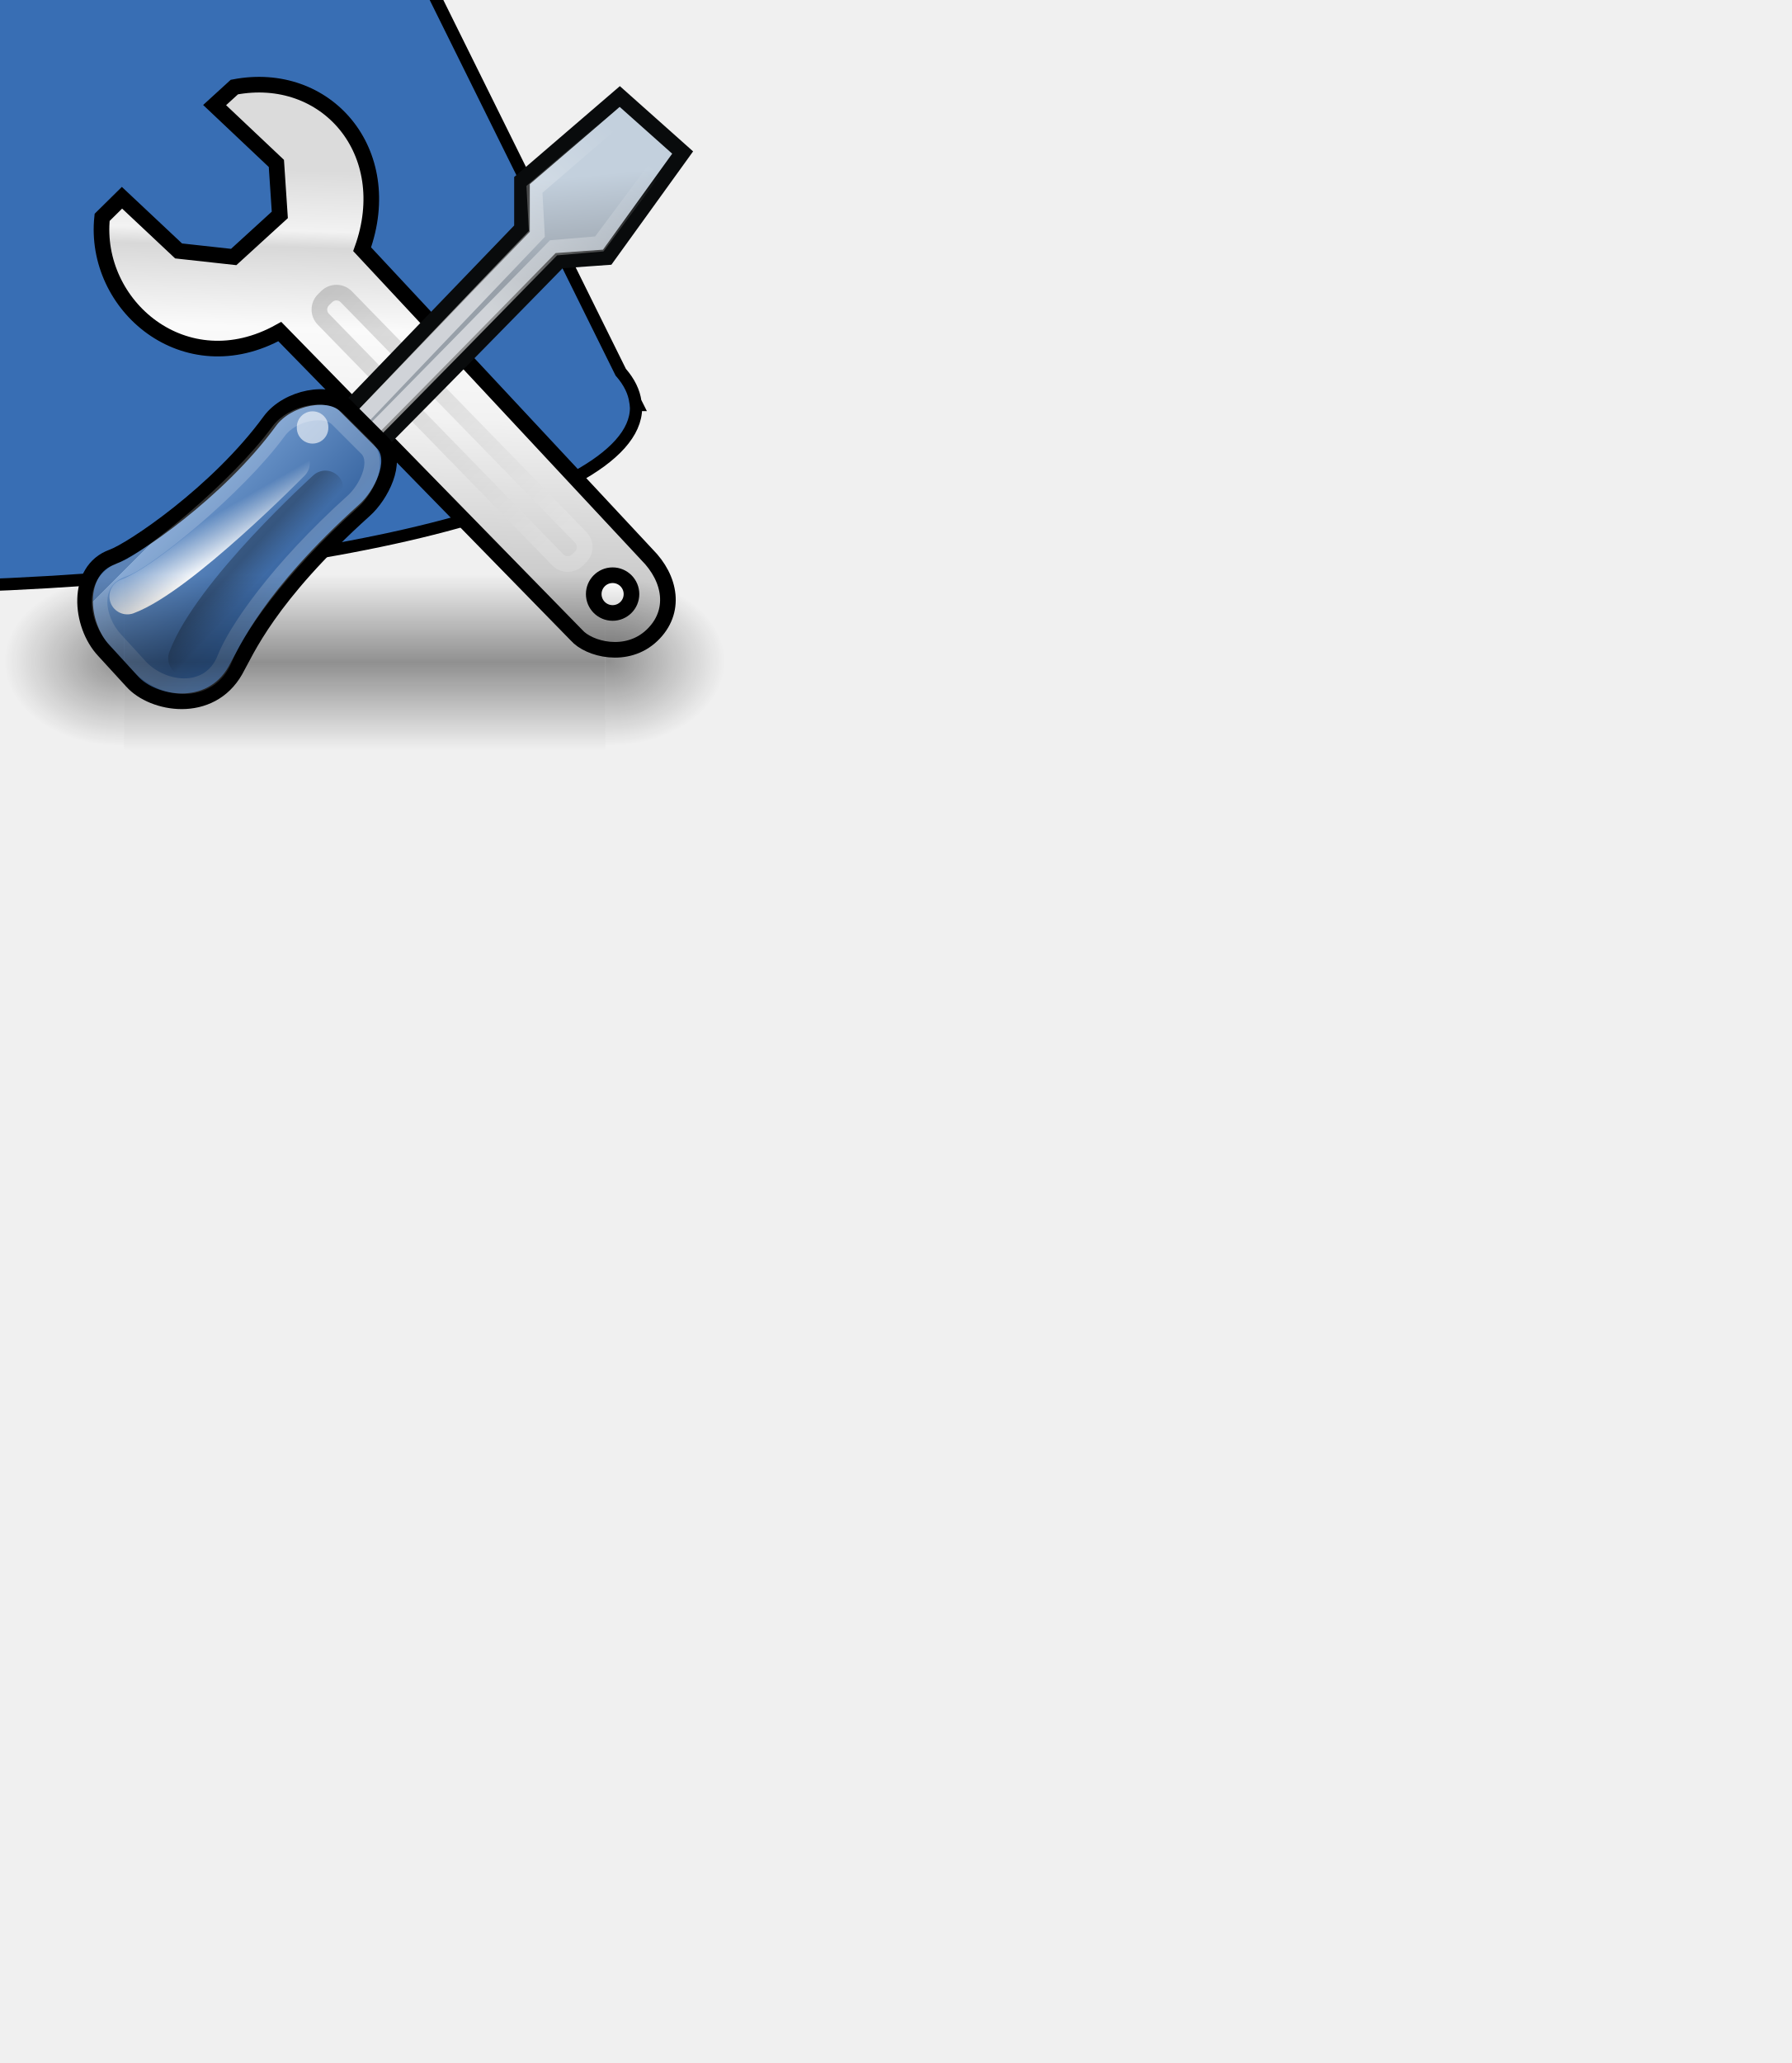
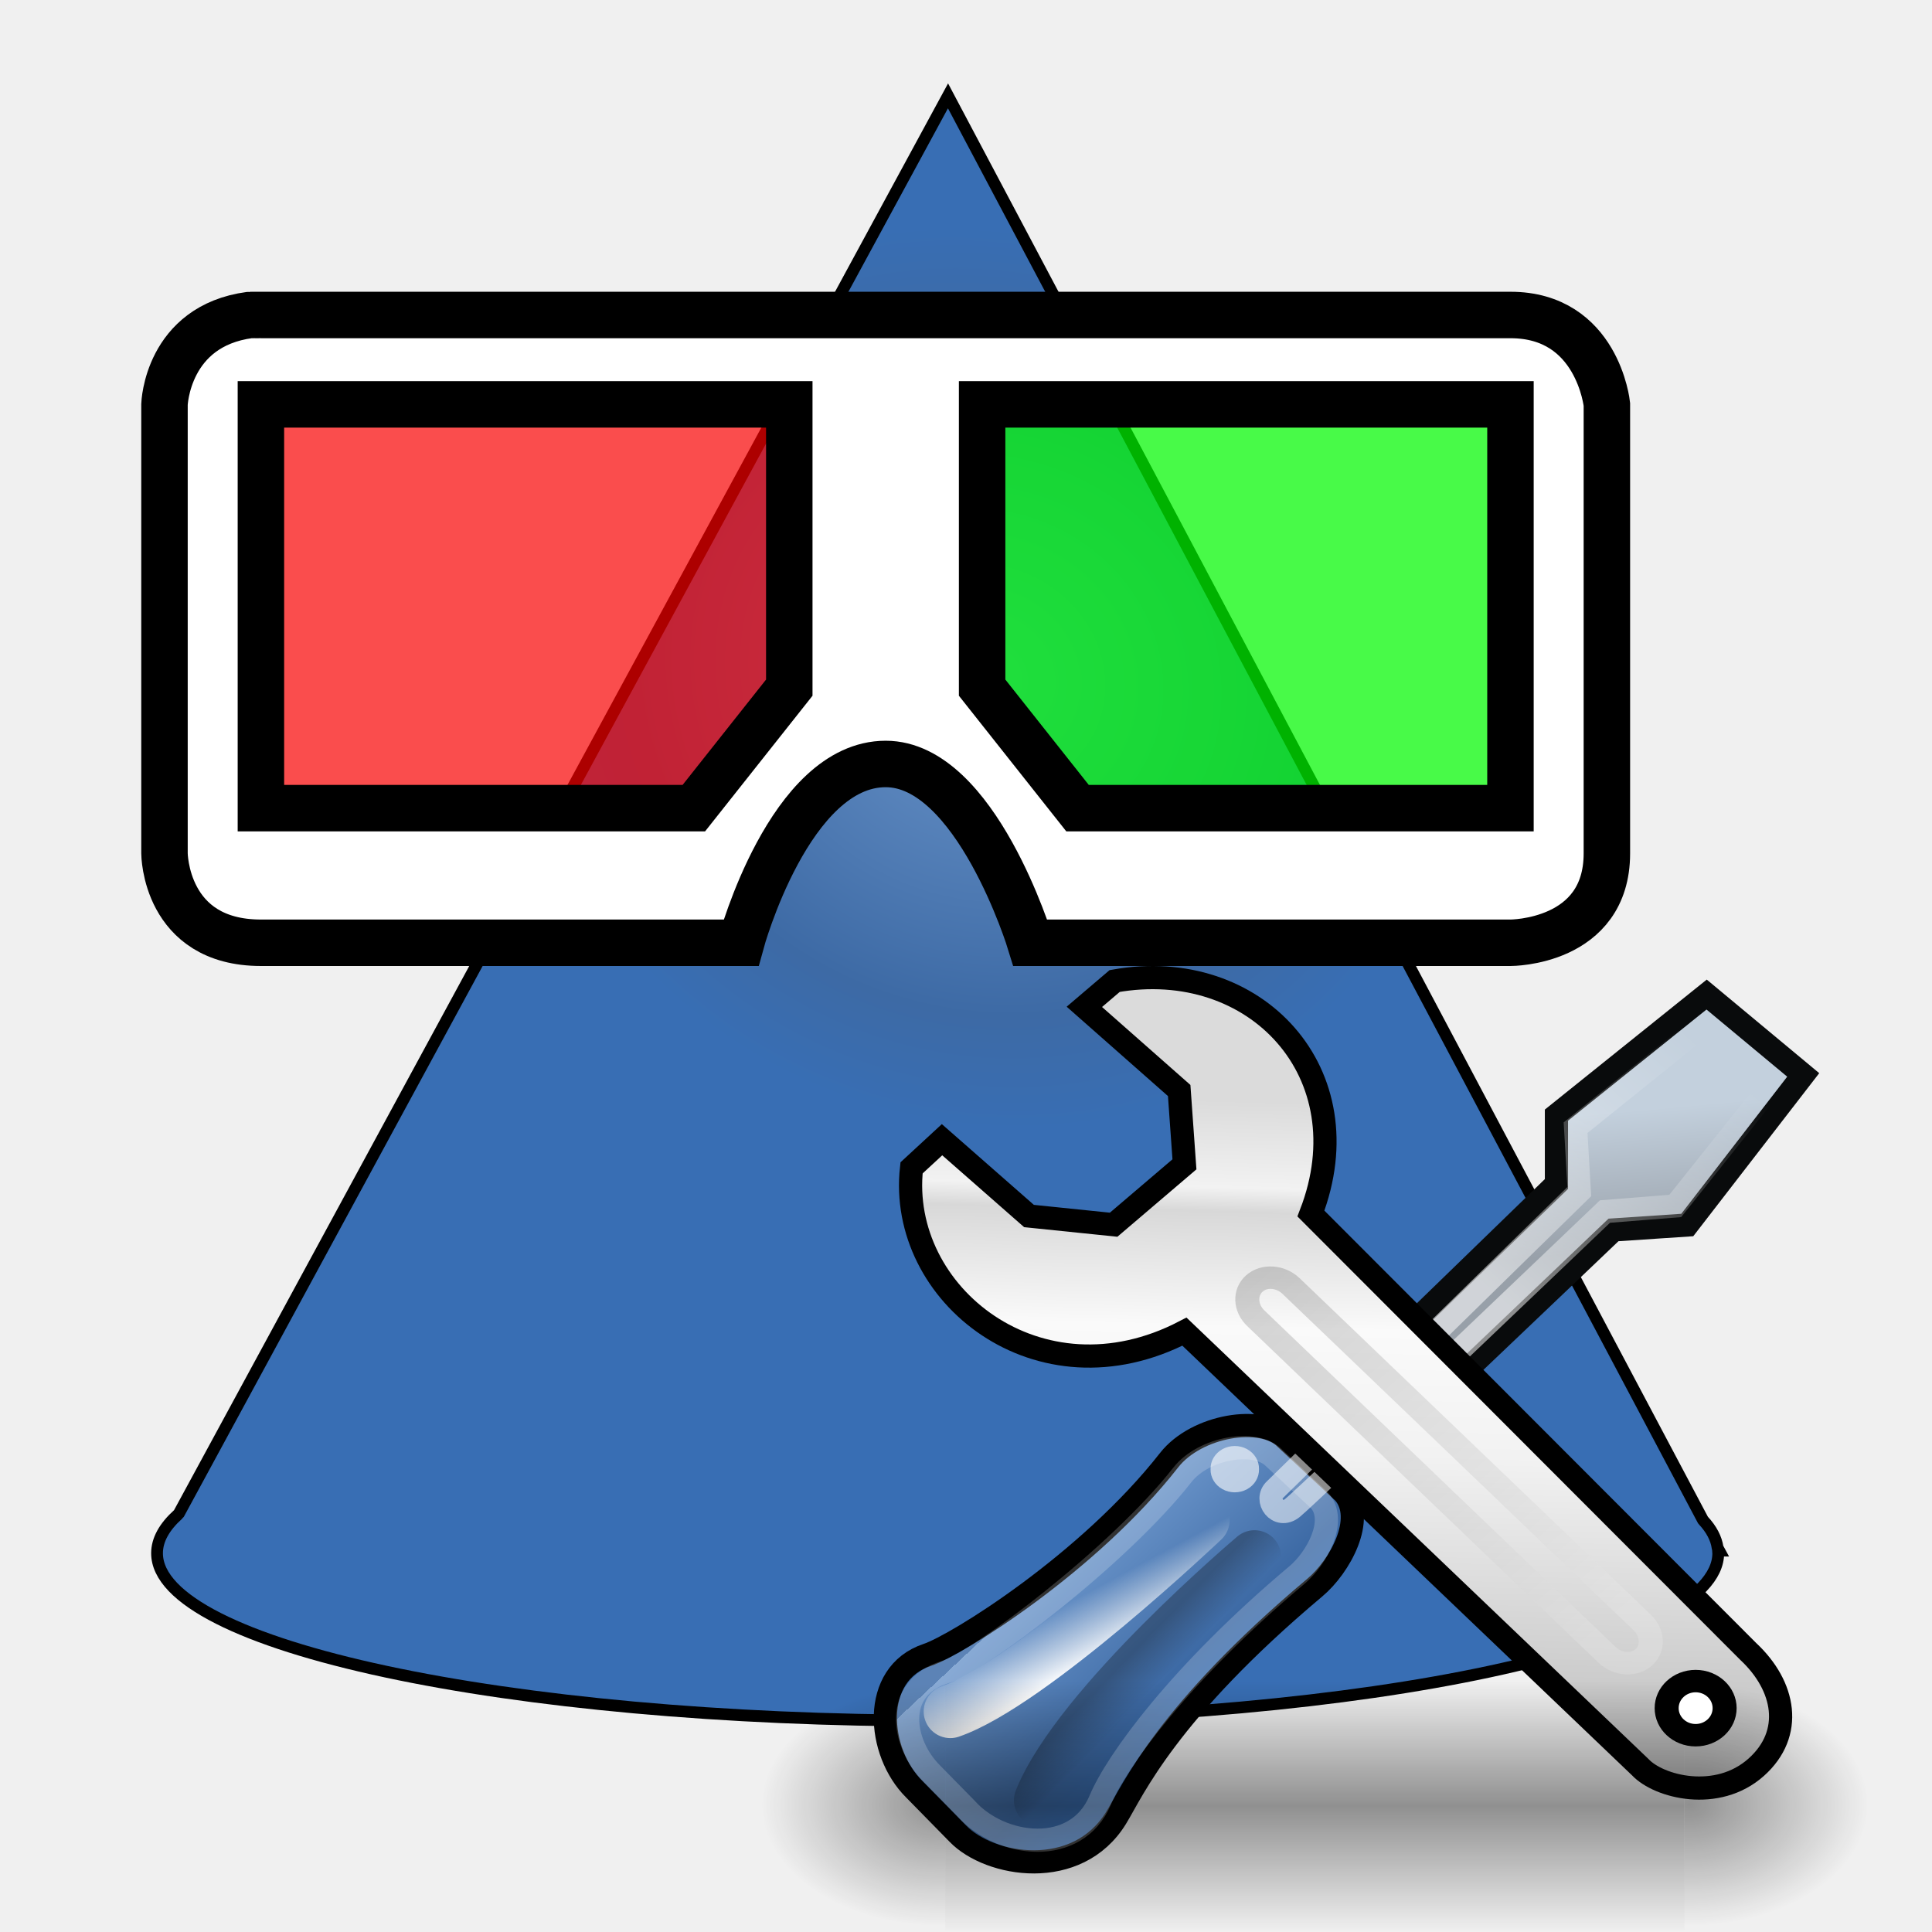
- <svg xmlns="http://www.w3.org/2000/svg" xmlns:xlink="http://www.w3.org/1999/xlink" width="86pt" height="99pt" id="svg11300" version="1.0">
-   <defs id="defs3">
-     <linearGradient id="linearGradient4989">
-       <stop id="stop4991" offset="0" style="stop-color:#407ba4;stop-opacity:1;" />
-       <stop style="stop-color:#8dabc2;stop-opacity:1;" offset="0" id="stop5005" />
-       <stop id="stop5007" offset="0" style="stop-color:#b4c3d1;stop-opacity:1;" />
-       <stop style="stop-color:#c7cfd9;stop-opacity:1;" offset="0" id="stop5009" />
-       <stop id="stop5011" offset="0" style="stop-color:#e5d5dd;stop-opacity:1;" />
-       <stop style="stop-color:#e0d8df;stop-opacity:1;" offset="0" id="stop5013" />
-       <stop style="stop-color:#dbdce1;stop-opacity:1;" offset="0" id="stop4993" />
-       <stop id="stop4995" offset="0" style="stop-color:#6b95ca;stop-opacity:1;" />
-       <stop style="stop-color:#3d6aa5;stop-opacity:1;" offset="0.75" id="stop4997" />
-       <stop id="stop4999" offset="1" style="stop-color:#386eb4;stop-opacity:1;" />
+ <svg xmlns="http://www.w3.org/2000/svg" xmlns:xlink="http://www.w3.org/1999/xlink" width="64px" height="64px" id="svg1388">
+   <defs id="defs1390">
+     <linearGradient id="linearGradient5060">
+       <stop id="stop5062" offset="0" style="stop-color:black;stop-opacity:1;" />
+       <stop id="stop5064" offset="1" style="stop-color:black;stop-opacity:0;" />
    </linearGradient>
-     <linearGradient id="linearGradient2250">
-       <stop style="stop-color:#ffffff;stop-opacity:1;" offset="0" id="stop2252" />
-       <stop style="stop-color:#ffffff;stop-opacity:0;" offset="1" id="stop2254" />
+     <linearGradient id="linearGradient5048">
+       <stop id="stop5050" offset="0" style="stop-color:black;stop-opacity:0;" />
+       <stop style="stop-color:black;stop-opacity:1;" offset="0.5" id="stop5056" />
+       <stop id="stop5052" offset="1" style="stop-color:black;stop-opacity:0;" />
    </linearGradient>
    <linearGradient id="linearGradient2265">
      <stop style="stop-color:#000000;stop-opacity:1;" offset="0" id="stop2267" />
      <stop style="stop-color:#000000;stop-opacity:0;" offset="1" id="stop2269" />
    </linearGradient>
    <linearGradient id="linearGradient2257">
      <stop style="stop-color:#ffffff;stop-opacity:1;" offset="0" id="stop2259" />
      <stop style="stop-color:#ffffff;stop-opacity:0;" offset="1" id="stop2261" />
    </linearGradient>
    <linearGradient id="linearGradient3087">
      <stop style="stop-color:#3465a4;stop-opacity:1;" offset="0" id="stop3089" />
      <stop id="stop3095" offset="0" style="stop-color:#9fbce1;stop-opacity:1;" />
      <stop style="stop-color:#6b95ca;stop-opacity:1;" offset="0" id="stop2242" />
      <stop id="stop2244" offset="0.75" style="stop-color:#3d6aa5;stop-opacity:1;" />
      <stop style="stop-color:#386eb4;stop-opacity:1;" offset="1" id="stop3091" />
+     </linearGradient>
+     <linearGradient id="linearGradient2250">
+       <stop style="stop-color:#ffffff;stop-opacity:1;" offset="0" id="stop2252" />
+       <stop style="stop-color:#ffffff;stop-opacity:0;" offset="1" id="stop2254" />
    </linearGradient>
    <linearGradient id="linearGradient3077">
      <stop style="stop-color:#98a0a9;stop-opacity:1;" offset="0" id="stop3079" />
      <stop style="stop-color:#c3d0dd;stop-opacity:1;" offset="1" id="stop3081" />
    </linearGradient>
    <linearGradient id="linearGradient3061">
      <stop style="stop-color:#ffffff;stop-opacity:1;" offset="0" id="stop3063" />
      <stop style="stop-color:#000000;stop-opacity:1;" offset="1" id="stop3065" />
    </linearGradient>
    <linearGradient id="linearGradient3049">
      <stop style="stop-color:#b6b6b6;stop-opacity:1;" offset="0" id="stop3051" />
      <stop id="stop2262" offset="0.5" style="stop-color:#f2f2f2;stop-opacity:1;" />
      <stop style="stop-color:#fafafa;stop-opacity:1;" offset="0.676" id="stop2264" />
      <stop id="stop2268" offset="0.841" style="stop-color:#d8d8d8;stop-opacity:1;" />
      <stop id="stop2266" offset="0.875" style="stop-color:#f2f2f2;stop-opacity:1;" />
      <stop style="stop-color:#dbdbdb;stop-opacity:1;" offset="1" id="stop3053" />
    </linearGradient>
-     <linearGradient id="linearGradient3041">
-       <stop style="stop-color:#000000;stop-opacity:1;" offset="0" id="stop3043" />
-       <stop style="stop-color:#000000;stop-opacity:0;" offset="1" id="stop3045" />
+     <linearGradient id="linearGradient4989">
+       <stop id="stop4991" offset="0" style="stop-color:#407ba4;stop-opacity:1;" />
+       <stop style="stop-color:#8dabc2;stop-opacity:1;" offset="0" id="stop5005" />
+       <stop id="stop5007" offset="0" style="stop-color:#b4c3d1;stop-opacity:1;" />
+       <stop style="stop-color:#c7cfd9;stop-opacity:1;" offset="0" id="stop5009" />
+       <stop id="stop5011" offset="0" style="stop-color:#e5d5dd;stop-opacity:1;" />
+       <stop style="stop-color:#e0d8df;stop-opacity:1;" offset="0" id="stop5013" />
+       <stop style="stop-color:#dbdce1;stop-opacity:1;" offset="0" id="stop4993" />
+       <stop id="stop4995" offset="0" style="stop-color:#6b95ca;stop-opacity:1;" />
+       <stop style="stop-color:#3d6aa5;stop-opacity:1;" offset="0.75" id="stop4997" />
+       <stop id="stop4999" offset="1" style="stop-color:#386eb4;stop-opacity:1;" />
    </linearGradient>
-     <radialGradient xlink:href="#linearGradient3041" id="radialGradient3047" cx="24.812" cy="39.125" fx="24.812" fy="39.125" r="17.688" gradientTransform="matrix(1,0,0,0.374558,7.194333e-15,24.47041)" gradientUnits="userSpaceOnUse" />
-     <linearGradient xlink:href="#linearGradient3049" id="linearGradient3055" x1="19.648" y1="42.254" x2="20.631" y2="6.776" gradientUnits="userSpaceOnUse" gradientTransform="matrix(0.87827,0,0,0.87827,2.536988,4.967681)" />
-     <linearGradient xlink:href="#linearGradient3061" id="linearGradient3067" x1="50.153" y1="-3.632" x2="25.291" y2="-4.3" gradientUnits="userSpaceOnUse" gradientTransform="matrix(0.87827,-1.375944e-15,1.375944e-15,0.87827,5.328299,1.650243)" />
-     <linearGradient xlink:href="#linearGradient3077" id="linearGradient3083" x1="38.228" y1="13.603" x2="37.535" y2="6.629" gradientUnits="userSpaceOnUse" gradientTransform="matrix(0.87827,0,0,0.87827,2.847503,5.588712)" />
-     <linearGradient xlink:href="#linearGradient3087" id="linearGradient3093" x1="9.75" y1="32.284" x2="16.915" y2="39.443" gradientUnits="userSpaceOnUse" gradientTransform="matrix(0.87827,0,0,0.87827,2.536988,4.967681)" />
-     <linearGradient xlink:href="#linearGradient2257" id="linearGradient2263" x1="12.005" y1="35.688" x2="10.651" y2="33.195" gradientUnits="userSpaceOnUse" gradientTransform="matrix(1.007254,-2.636526e-2,2.636526e-2,1.007254,1.593411,7.9191e-2)" />
-     <linearGradient xlink:href="#linearGradient2265" id="linearGradient2271" x1="14.018" y1="36.943" x2="15.416" y2="38.268" gradientUnits="userSpaceOnUse" gradientTransform="matrix(0.878099,-1.73237e-2,1.73237e-2,0.878099,2.163687,4.067899)" />
-     <linearGradient xlink:href="#linearGradient2250" id="linearGradient2256" x1="31.177" y1="19.822" x2="40.859" y2="9.657" gradientUnits="userSpaceOnUse" />
-     <radialGradient xlink:href="#linearGradient3041" id="radialGradient2260" gradientUnits="userSpaceOnUse" gradientTransform="matrix(1,0,0,0.374558,7.272829e-15,24.47041)" cx="24.812" cy="39.125" fx="24.812" fy="39.125" r="17.688" />
-     <radialGradient xlink:href="#linearGradient4989" id="radialGradient5003" cx="-160.472" cy="-34.013" fx="-160.472" fy="-34.013" r="79.333" gradientTransform="matrix(0.249731,0.314891,-0.293514,0.232779,23.68353,24.30661)" gradientUnits="userSpaceOnUse" spreadMethod="pad" />
-     <linearGradient y2="609.505" x2="302.857" y1="366.648" x1="302.857" gradientTransform="matrix(2.774389,0,0,1.969706,-1892.179,-872.8854)" gradientUnits="userSpaceOnUse" id="linearGradient6715" xlink:href="#linearGradient5048" />
-     <linearGradient id="linearGradient5048">
-       <stop id="stop5050" offset="0" style="stop-color:black;stop-opacity:0;" />
-       <stop style="stop-color:black;stop-opacity:1;" offset="0.5" id="stop5056" />
-       <stop id="stop5052" offset="1" style="stop-color:black;stop-opacity:0;" />
-     </linearGradient>
-     <radialGradient r="117.143" fy="486.648" fx="605.714" cy="486.648" cx="605.714" gradientTransform="matrix(2.774389,0,0,1.969706,-1891.633,-872.8854)" gradientUnits="userSpaceOnUse" id="radialGradient6717" xlink:href="#linearGradient5060" />
-     <linearGradient id="linearGradient5060">
-       <stop id="stop5062" offset="0" style="stop-color:black;stop-opacity:1;" />
-       <stop id="stop5064" offset="1" style="stop-color:black;stop-opacity:0;" />
-     </linearGradient>
-     <radialGradient r="117.143" fy="486.648" fx="605.714" cy="486.648" cx="605.714" gradientTransform="matrix(-2.774389,0,0,1.969706,112.7623,-872.8854)" gradientUnits="userSpaceOnUse" id="radialGradient6719" xlink:href="#linearGradient5060" />
+     <radialGradient xlink:href="#linearGradient4989" id="radialGradient5003" cx="-160.472" cy="-34.013" fx="-160.472" fy="-34.013" r="79.333" gradientTransform="matrix(0.128751,0.151609,-0.151324,0.112075,48.14372,50.59249)" gradientUnits="userSpaceOnUse" spreadMethod="pad" />
+     <linearGradient xlink:href="#linearGradient3077" id="linearGradient1497" gradientUnits="userSpaceOnUse" gradientTransform="matrix(0.4528,0,0,0.422855,37.40152,41.58049)" x1="38.228" y1="13.603" x2="37.535" y2="6.629" />
+     <linearGradient xlink:href="#linearGradient3087" id="linearGradient1499" gradientUnits="userSpaceOnUse" gradientTransform="matrix(0.4528,0,0,0.422855,37.24143,41.28149)" x1="9.75" y1="32.284" x2="16.915" y2="39.443" />
+     <linearGradient xlink:href="#linearGradient2257" id="linearGradient1501" gradientUnits="userSpaceOnUse" gradientTransform="matrix(0.519299,-1.269392e-2,1.359285e-2,0.484957,36.75496,38.92786)" x1="12.005" y1="35.688" x2="10.651" y2="33.195" />
+     <linearGradient xlink:href="#linearGradient2250" id="linearGradient1503" gradientUnits="userSpaceOnUse" gradientTransform="matrix(0.515559,0,0,0.481464,35.93346,38.88973)" x1="31.177" y1="19.822" x2="40.859" y2="9.657" />
+     <linearGradient xlink:href="#linearGradient3049" id="linearGradient1505" gradientUnits="userSpaceOnUse" gradientTransform="matrix(0.4528,0,0,0.422855,37.24143,41.28149)" x1="19.648" y1="42.254" x2="20.631" y2="6.776" />
+     <linearGradient xlink:href="#linearGradient3061" id="linearGradient1507" gradientUnits="userSpaceOnUse" gradientTransform="matrix(0.437698,-9.028163e-16,1.079295e-15,0.438469,55.72709,4.049159)" x1="50.153" y1="-3.632" x2="25.291" y2="-4.3" />
+     <linearGradient xlink:href="#linearGradient5048" id="linearGradient1509" gradientUnits="userSpaceOnUse" gradientTransform="matrix(2.774389,0,0,1.969706,-1892.179,-872.8854)" x1="302.857" y1="366.648" x2="302.857" y2="609.505" />
+     <radialGradient xlink:href="#linearGradient5060" id="radialGradient1511" gradientUnits="userSpaceOnUse" gradientTransform="matrix(2.774389,0,0,1.969706,-1891.633,-872.8854)" cx="605.714" cy="486.648" fx="605.714" fy="486.648" r="117.143" />
+     <radialGradient xlink:href="#linearGradient5060" id="radialGradient1513" gradientUnits="userSpaceOnUse" gradientTransform="matrix(-2.774389,0,0,1.969706,112.7623,-872.8854)" cx="605.714" cy="486.648" fx="605.714" fy="486.648" r="117.143" />
+     <linearGradient xlink:href="#linearGradient2265" id="linearGradient1515" gradientUnits="userSpaceOnUse" gradientTransform="matrix(0.452712,-8.340738e-3,8.931389e-3,0.422773,37.04897,40.84828)" x1="14.018" y1="36.943" x2="15.416" y2="38.268" />
+     <linearGradient xlink:href="#linearGradient2257" id="linearGradient2445" gradientUnits="userSpaceOnUse" gradientTransform="matrix(0.800828,-1.95757e-2,2.096197e-2,0.747868,26.26687,28.41971)" x1="12.005" y1="35.688" x2="10.651" y2="33.195" />
+     <linearGradient xlink:href="#linearGradient3087" id="linearGradient2449" gradientUnits="userSpaceOnUse" gradientTransform="matrix(0.698277,0,0,0.652098,27.01707,32.04932)" x1="9.75" y1="32.284" x2="16.915" y2="39.443" />
+     <linearGradient xlink:href="#linearGradient3077" id="linearGradient2452" gradientUnits="userSpaceOnUse" gradientTransform="matrix(0.698277,0,0,0.652098,27.26395,32.51041)" x1="38.228" y1="13.603" x2="37.535" y2="6.629" />
+     <linearGradient xlink:href="#linearGradient2250" id="linearGradient2454" gradientUnits="userSpaceOnUse" gradientTransform="matrix(0.515559,0,0,0.481464,35.93346,38.88973)" x1="31.177" y1="19.822" x2="40.859" y2="9.657" />
+     <linearGradient xlink:href="#linearGradient3049" id="linearGradient2456" gradientUnits="userSpaceOnUse" gradientTransform="matrix(0.4528,0,0,0.422855,37.24143,41.28149)" x1="19.648" y1="42.254" x2="20.631" y2="6.776" />
+     <linearGradient xlink:href="#linearGradient3061" id="linearGradient2458" gradientUnits="userSpaceOnUse" gradientTransform="matrix(0.437698,-8.856612e-16,1.053647e-15,0.438469,55.72709,4.049159)" x1="50.153" y1="-3.632" x2="25.291" y2="-4.3" />
+     <linearGradient xlink:href="#linearGradient5048" id="linearGradient2460" gradientUnits="userSpaceOnUse" gradientTransform="matrix(2.774389,0,0,1.969706,-1892.179,-872.8854)" x1="302.857" y1="366.648" x2="302.857" y2="609.505" />
+     <radialGradient xlink:href="#linearGradient5060" id="radialGradient2462" gradientUnits="userSpaceOnUse" gradientTransform="matrix(2.774389,0,0,1.969706,-1891.633,-872.8854)" cx="605.714" cy="486.648" fx="605.714" fy="486.648" r="117.143" />
+     <radialGradient xlink:href="#linearGradient5060" id="radialGradient2464" gradientUnits="userSpaceOnUse" gradientTransform="matrix(-2.774389,0,0,1.969706,112.7623,-872.8854)" cx="605.714" cy="486.648" fx="605.714" fy="486.648" r="117.143" />
+     <linearGradient xlink:href="#linearGradient2265" id="linearGradient2466" gradientUnits="userSpaceOnUse" gradientTransform="matrix(0.452712,-8.340738e-3,8.931389e-3,0.422773,37.04897,40.84828)" x1="14.018" y1="36.943" x2="15.416" y2="38.268" />
  </defs>
-   <g id="layer1" style="display:inline">
-     <path id="path3057" d="M 18.117,19.94 L 37.32,39.968 C 37.915,40.648 39.8,41.173 41.06,39.968 C 42.276,38.804 41.995,37.163 40.805,35.973 L 22.313,16.352 C 23.813,9.852 20.454,6.348 15.454,6.473 L 15.184,6.746 L 18.787,9.982 L 18.917,14.164 L 15.303,17.462 L 11.061,17.004 L 7.885,14.013 L 7.532,14.443 C 7.219,20.412 14.024,23.128 18.117,19.94 z " style="opacity:0.426;color:#000000;fill:none;fill-opacity:1;fill-rule:nonzero;stroke:#ffffff;stroke-width:1;stroke-linecap:butt;stroke-linejoin:miter;marker:none;marker-start:none;marker-mid:none;marker-end:none;stroke-miterlimit:4;stroke-dasharray:none;stroke-dashoffset:0;stroke-opacity:1;visibility:visible;display:none;overflow:visible" />
-     <g id="g3033">
-       <path id="path1428" d="M -8.785,-74.18 L -58.194,23.344 L -58.214,23.364 C -58.232,23.38 -58.237,23.407 -58.254,23.423 C -59.141,24.281 -59.609,25.174 -59.609,26.093 C -59.609,32.454 -37.148,37.609 -9.462,37.609 C 18.224,37.609 40.704,32.454 40.704,26.093 C 40.704,26.037 40.688,25.97 40.684,25.914 L 40.764,25.914 L 40.664,25.715 C 40.576,25.073 40.275,24.452 39.748,23.842 C 39.743,23.836 39.733,23.828 39.728,23.822 L -8.785,-74.18 z " style="fill:url(#radialGradient5003);fill-opacity:1;stroke:#000000;stroke-width:0.783;stroke-miterlimit:4;stroke-dasharray:none;stroke-dashoffset:0;stroke-opacity:1" />
-       <path id="path2140" d="M 17.907,21.216 L 36.899,40.647 C 37.668,41.526 40.103,42.204 41.73,40.647 C 43.301,39.144 42.937,37.025 41.4,35.488 L 23.176,15.946 C 25.426,9.696 20.872,4.446 14.997,5.571 L 13.735,6.724 L 17.687,10.457 L 17.907,13.75 L 14.956,16.444 L 11.429,16.056 L 7.807,12.653 C 7.807,12.653 6.536,13.907 6.536,13.907 C 5.946,19.549 11.844,24.591 17.907,21.216 z " style="opacity:1;color:#000000;fill:url(#linearGradient3055);fill-opacity:1;fill-rule:nonzero;stroke:#000000;stroke-width:1;stroke-linecap:butt;stroke-linejoin:miter;marker:none;marker-start:none;marker-mid:none;marker-end:none;stroke-miterlimit:4;stroke-dasharray:none;stroke-dashoffset:0;stroke-opacity:1;visibility:visible;display:inline;overflow:visible" />
-       <rect transform="matrix(0.697938,0.716158,-0.716158,0.697938,0,0)" ry="0.884" rx="0.884" y="-2.618" x="28.185" height="2.055" width="23.268" id="rect3059" style="opacity:0.17;color:#000000;fill:none;fill-opacity:1;fill-rule:nonzero;stroke:url(#linearGradient3067);stroke-width:1;stroke-linecap:butt;stroke-linejoin:miter;marker:none;marker-start:none;marker-mid:none;marker-end:none;stroke-miterlimit:4;stroke-dasharray:none;stroke-dashoffset:0;stroke-opacity:1;visibility:visible;display:inline;overflow:visible" />
-       <path id="path2144" d="M 22.499,30.125 C 23.332,29.411 35.783,16.677 35.783,16.677 L 38.857,16.457 L 43.687,9.76 L 39.663,6.175 L 33.405,11.555 L 33.405,14.629 L 20.67,27.858 C 20.066,28.461 21.73,30.784 22.499,30.125 z " style="opacity:1;color:#000000;fill:url(#linearGradient3083);fill-opacity:1;fill-rule:nonzero;stroke:#090b0c;stroke-width:1;stroke-linecap:butt;stroke-linejoin:miter;marker:none;marker-start:none;marker-mid:none;marker-end:none;stroke-miterlimit:4;stroke-dasharray:none;stroke-dashoffset:0;stroke-opacity:1;visibility:visible;display:inline;overflow:visible" />
-       <path style="opacity:0.54;color:#000000;fill:none;fill-opacity:1;fill-rule:nonzero;stroke:url(#linearGradient2256);stroke-width:1;stroke-linecap:butt;stroke-linejoin:miter;marker:none;marker-start:none;marker-mid:none;marker-end:none;stroke-miterlimit:4;stroke-dasharray:none;stroke-dashoffset:0;stroke-opacity:1;visibility:visible;display:inline;overflow:visible" d="M 22.402,29.085 C 23.049,28.531 35.426,15.856 35.426,15.856 L 38.355,15.608 L 42.569,9.946 L 39.679,7.397 L 34.203,12.114 L 34.358,14.965 L 21.682,28.257 C 21.213,28.726 21.806,29.597 22.402,29.085 z " id="path3085" />
-       <path id="path2142" d="M 8.465,43.612 C 9.782,45.077 13.439,45.74 15.061,42.902 C 15.768,41.664 17.155,38.199 23.342,32.63 C 24.381,31.696 25.482,29.559 24.549,28.407 L 22.133,25.991 C 21.145,24.893 18.399,25.406 17.272,26.942 C 13.913,31.538 8.426,35.197 7.189,35.639 C 4.821,36.485 5.087,39.975 6.654,41.635 L 8.465,43.612 z " style="color:#000000;fill:url(#linearGradient3093);fill-opacity:1;fill-rule:nonzero;stroke:#000000;stroke-width:1;stroke-linecap:butt;stroke-linejoin:miter;marker:none;marker-start:none;marker-mid:none;marker-end:none;stroke-miterlimit:4;stroke-dashoffset:0;stroke-opacity:1;visibility:visible;display:inline;overflow:visible" />
-       <path transform="matrix(0.87827,0,0,0.87827,2.427204,5.077464)" d="M 43.25 37.5 A 1.375 1.375 0 1 1  40.5,37.5 A 1.375 1.375 0 1 1  43.25 37.5 z" id="path2146" style="opacity:1;color:#000000;fill:#ffffff;fill-opacity:1;fill-rule:nonzero;stroke:#000000;stroke-width:1.139;stroke-linecap:butt;stroke-linejoin:miter;marker:none;marker-start:none;marker-mid:none;marker-end:none;stroke-miterlimit:4;stroke-dasharray:none;stroke-dashoffset:0;stroke-opacity:1;visibility:visible;display:inline;overflow:visible" />
-       <path transform="matrix(0.570876,0,0,0.570876,9.154848,11.25111)" d="M 20.771 28.201 A 1.768 1.768 0 1 1  17.236,28.201 A 1.768 1.768 0 1 1  20.771 28.201 z" id="path3101" style="opacity:0.602;color:#000000;fill:#ffffff;fill-opacity:1;fill-rule:nonzero;stroke:none;stroke-width:1;stroke-linecap:butt;stroke-linejoin:miter;marker:none;marker-start:none;marker-mid:none;marker-end:none;stroke-miterlimit:4;stroke-dasharray:none;stroke-dashoffset:0;stroke-opacity:1;visibility:visible;display:inline;overflow:visible" />
-       <path id="path3103" d="M 18.679,29.625 C 18.679,29.625 11.509,36.924 8.15,38.162" style="opacity:1;color:#000000;fill:none;fill-opacity:1;fill-rule:nonzero;stroke:url(#linearGradient2263);stroke-width:2.295;stroke-linecap:round;stroke-linejoin:round;marker:none;marker-start:none;marker-mid:none;marker-end:none;stroke-miterlimit:4;stroke-dasharray:none;stroke-dashoffset:0;stroke-opacity:1;visibility:visible;display:inline;overflow:visible" />
-       <path style="opacity:0.199;color:#000000;fill:none;fill-opacity:1;fill-rule:nonzero;stroke:#ffffff;stroke-width:1;stroke-linecap:butt;stroke-linejoin:miter;marker:none;marker-start:none;marker-mid:none;marker-end:none;stroke-miterlimit:4;stroke-dasharray:none;stroke-dashoffset:0;stroke-opacity:1;visibility:visible;display:inline;overflow:visible" d="M 8.806,42.487 C 10.247,44.232 13.406,44.648 14.397,42.116 C 15.078,40.377 17.731,36.45 22.595,32.073 C 23.412,31.338 24.277,29.658 23.543,28.752 L 21.645,26.854 C 20.868,25.99 18.709,26.393 17.823,27.601 C 15.183,31.214 9.34,35.941 7.927,36.407 C 5.741,37.128 6.15,39.628 7.382,40.933 L 8.806,42.487 z " id="path2270" />
-       <path id="path2247" d="M 20.825,31.261 C 20.825,31.261 13.502,37.878 11.911,42.121" style="opacity:0.278;color:#000000;fill:none;fill-opacity:1;fill-rule:nonzero;stroke:url(#linearGradient2271);stroke-width:2.295;stroke-linecap:round;stroke-linejoin:round;marker:none;marker-start:none;marker-mid:none;marker-end:none;stroke-miterlimit:4;stroke-dashoffset:0;stroke-opacity:1;visibility:visible;display:inline;overflow:visible" />
-       <g id="g6707" transform="matrix(2.29904e-2,0,0,2.345443e-2,-14.89176,39.53451)">
-         <rect y="-150.697" x="-1559.252" height="478.357" width="1339.633" id="rect6709" style="opacity:0.402;color:#000000;fill:url(#linearGradient6715);fill-opacity:1;fill-rule:nonzero;stroke:none;stroke-width:1;stroke-linecap:round;stroke-linejoin:miter;marker:none;marker-start:none;marker-mid:none;marker-end:none;stroke-miterlimit:4;stroke-dasharray:none;stroke-dashoffset:0;stroke-opacity:1;visibility:visible;display:inline;overflow:visible" />
-         <path id="path6711" d="M -219.619,-150.68 C -219.619,-150.68 -219.619,327.65 -219.619,327.65 C -76.745,328.551 125.781,220.481 125.781,88.454 C 125.781,-43.572 -33.655,-150.68 -219.619,-150.68 z " style="opacity:0.402;color:#000000;fill:url(#radialGradient6717);fill-opacity:1;fill-rule:nonzero;stroke:none;stroke-width:1;stroke-linecap:round;stroke-linejoin:miter;marker:none;marker-start:none;marker-mid:none;marker-end:none;stroke-miterlimit:4;stroke-dasharray:none;stroke-dashoffset:0;stroke-opacity:1;visibility:visible;display:inline;overflow:visible" />
-         <path style="opacity:0.402;color:#000000;fill:url(#radialGradient6719);fill-opacity:1;fill-rule:nonzero;stroke:none;stroke-width:1;stroke-linecap:round;stroke-linejoin:miter;marker:none;marker-start:none;marker-mid:none;marker-end:none;stroke-miterlimit:4;stroke-dasharray:none;stroke-dashoffset:0;stroke-opacity:1;visibility:visible;display:inline;overflow:visible" d="M -1559.252,-150.68 C -1559.252,-150.68 -1559.252,327.65 -1559.252,327.65 C -1702.127,328.551 -1904.652,220.481 -1904.652,88.454 C -1904.652,-43.572 -1745.216,-150.68 -1559.252,-150.68 z " id="path6713" />
+   <g id="layer1">
+     <path style="fill:url(#radialGradient5003);fill-opacity:1;stroke:#000000;stroke-width:0.39;stroke-miterlimit:4;stroke-dasharray:none;stroke-dashoffset:0;stroke-opacity:1" d="M 31.404,3.175 L 5.931,50.129 L 5.921,50.138 C 5.912,50.147 5.909,50.159 5.9,50.167 C 5.443,50.58 5.202,51.01 5.202,51.453 C 5.202,54.515 16.781,56.997 31.055,56.997 C 45.329,56.997 56.919,54.515 56.919,51.453 C 56.919,51.426 56.91,51.393 56.909,51.366 L 56.95,51.366 L 56.898,51.27 C 56.853,50.962 56.698,50.663 56.426,50.369 C 56.423,50.366 56.418,50.362 56.416,50.359 L 31.404,3.175 z " id="path1428" />
+     <g id="g2408" transform="translate(-0.999983,-4.358632)">
+       <path id="path2838" d="M 51.218,17.688 L 51.218,31.073 L 36.886,31.073 L 33.7,27.057 L 33.7,17.688 L 51.218,17.688" style="fill:#00ff00;fill-opacity:0.698;fill-rule:evenodd;stroke:none;stroke-width:1.445px;stroke-linecap:butt;stroke-linejoin:miter;stroke-opacity:1" />
+       <path id="path2836" d="M 9.794,17.688 L 9.794,31.073 L 24.127,31.073 L 27.312,27.057 L 27.312,17.688 L 9.794,17.688" style="fill:#ff0000;fill-opacity:0.677;fill-rule:evenodd;stroke:none;stroke-width:1.445px;stroke-linecap:butt;stroke-linejoin:miter;stroke-opacity:1" />
+       <path id="path2834" d="M 9.277,14.793 C 6.53,15.158 6.449,17.754 6.449,17.754 L 6.449,32.628 C 6.449,32.628 6.458,35.589 9.643,35.589 L 25.548,35.589 C 25.548,35.589 27.155,29.666 30.34,29.666 C 33.326,29.666 35.131,35.589 35.131,35.589 C 35.131,35.589 51.036,35.589 51.036,35.589 C 51.036,35.589 54.23,35.602 54.23,32.628 L 54.23,17.754 C 54.23,17.754 53.923,14.793 51.036,14.793 L 9.643,14.793 C 9.559,14.798 9.461,14.789 9.377,14.793 C 9.371,14.793 9.35,14.792 9.344,14.793 C 9.322,14.796 9.299,14.79 9.277,14.793 z M 9.643,17.754 L 27.146,17.754 L 27.146,27.138 L 23.984,31.13 L 9.643,31.13 L 9.643,17.754 z M 33.534,17.754 L 51.036,17.754 L 51.036,31.13 L 36.695,31.13 L 33.534,27.138 L 33.534,17.754 z " style="fill:#ffffff;fill-opacity:1;fill-rule:evenodd;stroke:#000000;stroke-width:1.539px;stroke-linecap:butt;stroke-linejoin:miter;stroke-opacity:1" />
+     </g>
+     <g id="g2510">
+       <path id="path2144" d="M 42.888,50.728 C 43.551,50.198 53.449,40.743 53.449,40.743 L 55.893,40.58 L 59.734,35.608 L 56.534,32.946 L 51.559,36.94 L 51.559,39.222 L 41.434,49.045 C 40.954,49.493 42.277,51.218 42.888,50.728 z " style="color:#000000;fill:url(#linearGradient2452);fill-opacity:1;fill-rule:nonzero;stroke:#090b0c;stroke-width:0.768;stroke-linecap:butt;stroke-linejoin:miter;marker:none;marker-start:none;marker-mid:none;marker-end:none;stroke-miterlimit:4;stroke-dasharray:none;stroke-dashoffset:0;stroke-opacity:1;visibility:visible;display:inline;overflow:visible" />
+       <path id="path2142" d="M 31.73,60.742 C 32.777,61.83 35.685,62.322 36.974,60.215 C 37.536,59.296 38.639,56.723 43.558,52.588 C 44.384,51.895 45.26,50.308 44.518,49.452 L 42.597,47.659 C 41.812,46.844 39.628,47.224 38.732,48.365 C 36.062,51.778 31.699,54.494 30.715,54.822 C 28.833,55.45 29.045,58.042 30.29,59.274 L 31.73,60.742 z " style="color:#000000;fill:url(#linearGradient2449);fill-opacity:1;fill-rule:nonzero;stroke:#000000;stroke-width:0.768;stroke-linecap:butt;stroke-linejoin:miter;marker:none;marker-start:none;marker-mid:none;marker-end:none;stroke-miterlimit:4;stroke-dashoffset:0;stroke-opacity:1;visibility:visible;display:inline;overflow:visible" />
+       <path transform="matrix(0.45388,0,0,0.423864,32.27866,36.71464)" d="M 20.771 28.201 A 1.768 1.768 0 1 1  17.236,28.201 A 1.768 1.768 0 1 1  20.771 28.201 z" id="path3101" style="opacity:0.602;color:#000000;fill:#ffffff;fill-opacity:1;fill-rule:nonzero;stroke:none;stroke-width:1;stroke-linecap:butt;stroke-linejoin:miter;marker:none;marker-start:none;marker-mid:none;marker-end:none;stroke-miterlimit:4;stroke-dasharray:none;stroke-dashoffset:0;stroke-opacity:1;visibility:visible;display:inline;overflow:visible" />
+       <path id="path3103" d="M 39.851,50.357 C 39.851,50.357 34.15,55.777 31.48,56.695" style="color:#000000;fill:none;fill-opacity:1;fill-rule:nonzero;stroke:url(#linearGradient2445);stroke-width:1.763;stroke-linecap:round;stroke-linejoin:round;marker:none;marker-start:none;marker-mid:none;marker-end:none;stroke-miterlimit:4;stroke-dasharray:none;stroke-dashoffset:0;stroke-opacity:1;visibility:visible;display:inline;overflow:visible" />
+       <g id="g2481">
+         <g id="g1445" transform="matrix(1.542132,0,0,1.542132,-30.41413,-31.61219)">
+           <path style="opacity:0.54;color:#000000;fill:none;fill-opacity:1;fill-rule:nonzero;stroke:url(#linearGradient2454);stroke-width:0.498;stroke-linecap:butt;stroke-linejoin:miter;marker:none;marker-start:none;marker-mid:none;marker-end:none;stroke-miterlimit:4;stroke-dasharray:none;stroke-dashoffset:0;stroke-opacity:1;visibility:visible;display:inline;overflow:visible" d="M 47.483,52.893 C 47.816,52.626 54.198,46.524 54.198,46.524 L 55.708,46.404 L 57.88,43.678 L 56.39,42.451 L 53.567,44.722 L 53.647,46.095 L 47.112,52.495 C 46.87,52.72 47.176,53.139 47.483,52.893 z " id="path3085" />
+           <g id="g1431">
+             <g id="g1404">
+               <path id="path2140" d="M 45.165,49.104 L 54.957,58.46 C 55.353,58.883 56.609,59.21 57.448,58.46 C 58.258,57.736 58.07,56.716 57.278,55.976 L 47.882,46.567 C 49.042,43.558 46.694,41.031 43.666,41.572 L 43.015,42.127 L 45.052,43.924 L 45.165,45.51 L 43.644,46.807 L 41.826,46.62 L 39.958,44.981 C 39.958,44.981 39.303,45.586 39.303,45.586 C 38.999,48.302 42.04,50.729 45.165,49.104 z " style="color:#000000;fill:url(#linearGradient2456);fill-opacity:1;fill-rule:nonzero;stroke:#000000;stroke-width:0.498;stroke-linecap:butt;stroke-linejoin:miter;marker:none;marker-start:none;marker-mid:none;marker-end:none;stroke-miterlimit:4;stroke-dasharray:none;stroke-dashoffset:0;stroke-opacity:1;visibility:visible;display:inline;overflow:visible" />
+               <rect transform="matrix(0.722019,0.691873,-0.739565,0.673085,0,0)" ry="0.573" rx="0.573" y="1.918" x="67.118" height="1.026" width="11.596" id="rect3059" style="opacity:0.17;color:#000000;fill:none;fill-opacity:1;fill-rule:nonzero;stroke:url(#linearGradient2458);stroke-width:0.499;stroke-linecap:butt;stroke-linejoin:miter;marker:none;marker-start:none;marker-mid:none;marker-end:none;stroke-miterlimit:4;stroke-dasharray:none;stroke-dashoffset:0;stroke-opacity:1;visibility:visible;display:inline;overflow:visible" />
+               <g transform="matrix(1.185291e-2,0,0,1.129246e-2,58.50913,58.29991)" id="use3031">
+                 <rect style="opacity:0.402;color:#000000;fill:url(#linearGradient2460);fill-opacity:1;fill-rule:nonzero;stroke:none;stroke-width:1;stroke-linecap:round;stroke-linejoin:miter;marker:none;marker-start:none;marker-mid:none;marker-end:none;stroke-miterlimit:4;stroke-dasharray:none;stroke-dashoffset:0;stroke-opacity:1;visibility:visible;display:inline;overflow:visible" id="rect1465" width="1339.633" height="478.357" x="-1559.252" y="-150.697" />
+                 <path style="opacity:0.402;color:#000000;fill:url(#radialGradient2462);fill-opacity:1;fill-rule:nonzero;stroke:none;stroke-width:1;stroke-linecap:round;stroke-linejoin:miter;marker:none;marker-start:none;marker-mid:none;marker-end:none;stroke-miterlimit:4;stroke-dasharray:none;stroke-dashoffset:0;stroke-opacity:1;visibility:visible;display:inline;overflow:visible" d="M -219.619,-150.68 C -219.619,-150.68 -219.619,327.65 -219.619,327.65 C -76.745,328.551 125.781,220.481 125.781,88.454 C 125.781,-43.572 -33.655,-150.68 -219.619,-150.68 z " id="path1467" />
+                 <path id="path1469" d="M -1559.252,-150.68 C -1559.252,-150.68 -1559.252,327.65 -1559.252,327.65 C -1702.127,328.551 -1904.652,220.481 -1904.652,88.454 C -1904.652,-43.572 -1745.216,-150.68 -1559.252,-150.68 z " style="opacity:0.402;color:#000000;fill:url(#radialGradient2464);fill-opacity:1;fill-rule:nonzero;stroke:none;stroke-width:1;stroke-linecap:round;stroke-linejoin:miter;marker:none;marker-start:none;marker-mid:none;marker-end:none;stroke-miterlimit:4;stroke-dasharray:none;stroke-dashoffset:0;stroke-opacity:1;visibility:visible;display:inline;overflow:visible" />
+               </g>
+             </g>
+             <path id="path2270" d="M 40.473,59.346 C 41.217,60.186 42.845,60.386 43.356,59.167 C 43.707,58.33 45.075,56.439 47.582,54.332 C 48.004,53.978 48.45,53.169 48.071,52.733 L 47.093,51.819 C 46.692,51.403 45.579,51.597 45.122,52.179 C 43.761,53.918 40.749,56.194 40.021,56.418 C 38.893,56.766 39.104,57.969 39.739,58.598 L 40.473,59.346 z " style="opacity:0.199;color:#000000;fill:none;fill-opacity:1;fill-rule:nonzero;stroke:#ffffff;stroke-width:0.498;stroke-linecap:butt;stroke-linejoin:miter;marker:none;marker-start:none;marker-mid:none;marker-end:none;stroke-miterlimit:4;stroke-dasharray:none;stroke-dashoffset:0;stroke-opacity:1;visibility:visible;display:inline;overflow:visible" />
+             <path style="opacity:0.278;color:#000000;fill:none;fill-opacity:1;fill-rule:nonzero;stroke:url(#linearGradient2466);stroke-width:1.143;stroke-linecap:round;stroke-linejoin:round;marker:none;marker-start:none;marker-mid:none;marker-end:none;stroke-miterlimit:4;stroke-dashoffset:0;stroke-opacity:1;visibility:visible;display:inline;overflow:visible" d="M 46.67,53.941 C 46.67,53.941 42.894,57.127 42.074,59.17" id="path2247" />
+           </g>
+         </g>
+         <path style="color:#000000;fill:#ffffff;fill-opacity:1;fill-rule:nonzero;stroke:#000000;stroke-width:1.139;stroke-linecap:butt;stroke-linejoin:miter;marker:none;marker-start:none;marker-mid:none;marker-end:none;stroke-miterlimit:4;stroke-dasharray:none;stroke-dashoffset:0;stroke-opacity:1;visibility:visible;display:inline;overflow:visible" id="path2146" d="M 43.25 37.5 A 1.375 1.375 0 1 1  40.5,37.5 A 1.375 1.375 0 1 1  43.25 37.5 z" transform="matrix(0.698277,0,0,0.652098,26.92979,32.13083)" />
      </g>
-       <g style="stroke:#000000;stroke-opacity:1" transform="matrix(1.333333,0,0,1.333333,-90.51527,83.75938)" id="g2151">
-         <path style="fill:#ffffff;fill-rule:evenodd;stroke:#000000;stroke-width:1px;stroke-linecap:butt;stroke-linejoin:miter;stroke-opacity:1" d="M 27.386,-51.389 C 25.449,-51.264 25.386,-49.389 25.386,-49.389 L 25.386,-39.389 C 25.386,-39.389 25.386,-37.389 27.386,-37.389 L 37.386,-37.389 C 37.386,-37.389 38.386,-41.389 40.386,-41.389 C 42.261,-41.389 43.386,-37.389 43.386,-37.389 C 43.386,-37.389 53.386,-37.389 53.386,-37.389 C 53.386,-37.389 55.386,-37.389 55.386,-39.389 L 55.386,-49.389 C 55.386,-49.389 55.199,-51.389 53.386,-51.389 L 27.386,-51.389 z " id="path2834" />
-         <path style="fill:#ff0000;fill-rule:evenodd;stroke:#000000;stroke-width:1px;stroke-linecap:butt;stroke-linejoin:miter;stroke-opacity:1" d="M 27.386,-49.389 L 27.386,-40.389 L 36.386,-40.389 L 38.386,-43.089 L 38.386,-49.389 L 27.386,-49.389" id="path2836" />
-         <path style="fill:#00fa9a;fill-rule:evenodd;stroke:#000000;stroke-width:1px;stroke-linecap:butt;stroke-linejoin:miter;stroke-opacity:1" d="M 53.386,-49.389 L 53.386,-40.389 L 44.386,-40.389 L 42.386,-43.089 L 42.386,-49.389 L 53.386,-49.389" id="path2838" />
-       </g>
-       <use height="48" width="48" transform="translate(58.68048,0.780404)" id="use3031" xlink:href="#g6707" y="0" x="0" />
    </g>
  </g>
</svg>
